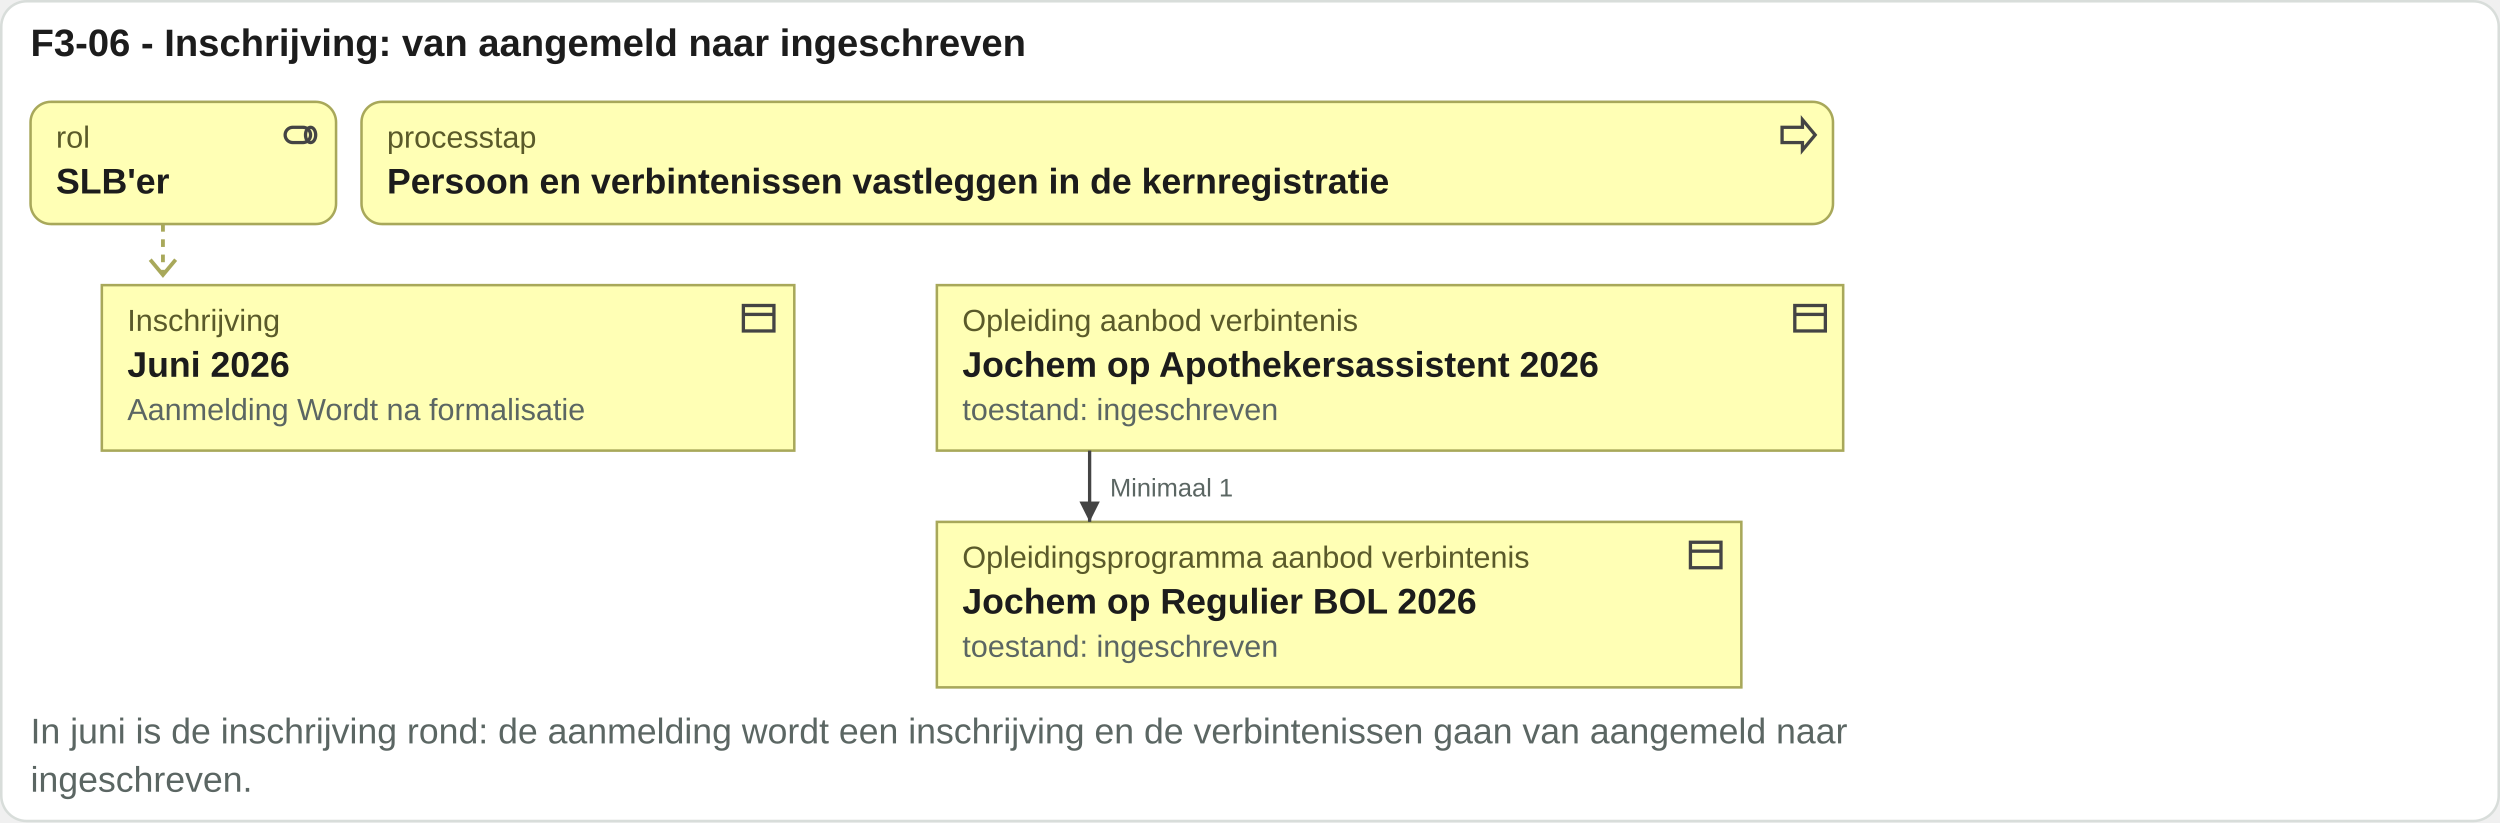
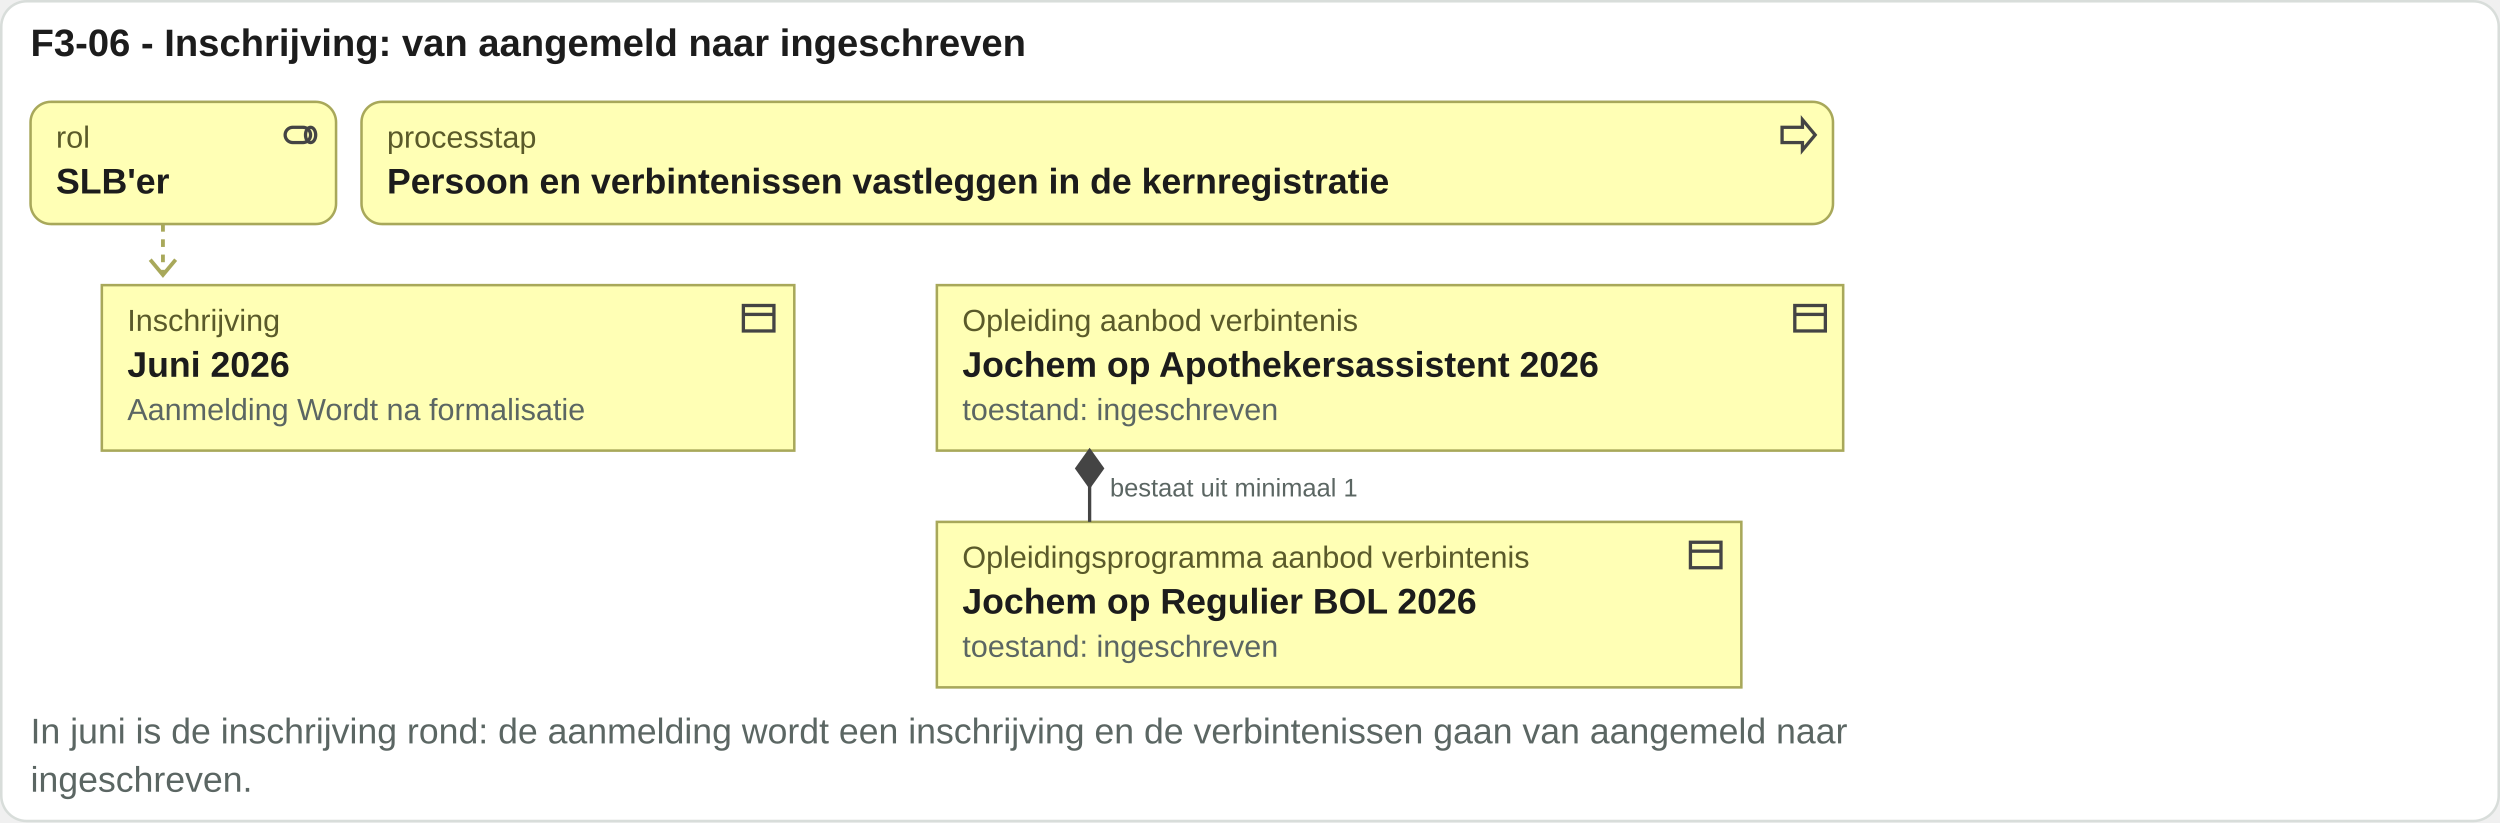
<svg xmlns="http://www.w3.org/2000/svg" viewBox="0 0 982 323" width="982" height="323">
  <rect x="0.5" y="0.5" width="981" height="322" rx="10" fill="#ffffff" stroke="#d8ddda" />
  <text x="12" y="22" font-family="Arial, Helvetica, sans-serif" font-size="15" font-weight="bold" fill="#1c1c1c" text-anchor="start">F3-06 - Inschrijving: van aangemeld naar ingeschreven</text>
  <rect x="12" y="40" width="120" height="48" rx="8" fill="#ffffb5" stroke="#a8a85a" />
  <g transform="translate(110,45)" fill="none" stroke="#444" stroke-width="1.3">
    <rect x="2" y="5" width="10" height="6" rx="3" />
    <ellipse cx="12" cy="8" rx="2" ry="3" />
  </g>
  <text x="22" y="58" font-family="Arial, Helvetica, sans-serif" font-size="12" fill="#5a5a2a" text-anchor="start">rol</text>
  <text x="22" y="76" font-family="Arial, Helvetica, sans-serif" font-size="14" font-weight="bold" fill="#1c1c1c" text-anchor="start">SLB'er</text>
  <rect x="142" y="40" width="578" height="48" rx="8" fill="#ffffb5" stroke="#a8a85a" />
  <g transform="translate(698,45)" fill="none" stroke="#444" stroke-width="1.3">
    <path d="M2 5h8V2l5 6-5 6v-3H2z" />
  </g>
  <text x="152" y="58" font-family="Arial, Helvetica, sans-serif" font-size="12" fill="#5a5a2a" text-anchor="start">processtap</text>
  <text x="152" y="76" font-family="Arial, Helvetica, sans-serif" font-size="14" font-weight="bold" fill="#1c1c1c" text-anchor="start">Persoon en verbintenissen vastleggen in de kernregistratie</text>
  <path d="M64 88 V108" stroke="#a8a85a" stroke-width="1.5" stroke-dasharray="3 3" />
  <path d="M59 102 l5 6 5 -6" fill="none" stroke="#a8a85a" stroke-width="1.5" />
  <rect x="40" y="112" width="272" height="65" rx="0" fill="#ffffb5" stroke="#a8a85a" />
  <g transform="translate(290,117)" fill="none" stroke="#444" stroke-width="1.3">
    <rect x="2" y="3" width="12" height="10" />
    <path d="M2 6.5h12" />
  </g>
  <text x="50" y="130" font-family="Arial, Helvetica, sans-serif" font-size="12" fill="#5a5a2a" text-anchor="start">Inschrijving</text>
  <text x="50" y="148" font-family="Arial, Helvetica, sans-serif" font-size="14" font-weight="bold" fill="#1c1c1c" text-anchor="start">Juni 2026</text>
  <text x="50" y="165" font-family="Arial, Helvetica, sans-serif" font-size="12" fill="#5b6663" text-anchor="start">Aanmelding Wordt na formalisatie</text>
  <rect x="368" y="112" width="356" height="65" rx="0" fill="#ffffb5" stroke="#a8a85a" />
  <g transform="translate(703,117)" fill="none" stroke="#444" stroke-width="1.3">
    <rect x="2" y="3" width="12" height="10" />
    <path d="M2 6.5h12" />
  </g>
  <text x="378" y="130" font-family="Arial, Helvetica, sans-serif" font-size="12" fill="#5a5a2a" text-anchor="start">Opleiding aanbod verbintenis</text>
  <text x="378" y="148" font-family="Arial, Helvetica, sans-serif" font-size="14" font-weight="bold" fill="#1c1c1c" text-anchor="start">Jochem op Apothekersassistent 2026</text>
  <text x="378" y="165" font-family="Arial, Helvetica, sans-serif" font-size="12" fill="#5b6663" text-anchor="start">toestand: ingeschreven</text>
  <rect x="368" y="205" width="316" height="65" rx="0" fill="#ffffb5" stroke="#a8a85a" />
  <g transform="translate(662,210)" fill="none" stroke="#444" stroke-width="1.3">
    <rect x="2" y="3" width="12" height="10" />
    <path d="M2 6.5h12" />
  </g>
  <text x="378" y="223" font-family="Arial, Helvetica, sans-serif" font-size="12" fill="#5a5a2a" text-anchor="start">Opleidingsprogramma aanbod verbintenis</text>
  <text x="378" y="241" font-family="Arial, Helvetica, sans-serif" font-size="14" font-weight="bold" fill="#1c1c1c" text-anchor="start">Jochem op Regulier BOL 2026</text>
  <text x="378" y="258" font-family="Arial, Helvetica, sans-serif" font-size="12" fill="#5b6663" text-anchor="start">toestand: ingeschreven</text>
  <path d="M428 177V205" stroke="#444" stroke-width="1.3" fill="none" />
-   <path d="M428 205l-4 -8h8z" fill="#444" />
-   <text x="436" y="195" font-family="Arial, Helvetica, sans-serif" font-size="10" fill="#5b6663" text-anchor="start">Minimaal 1</text>
+   <path d="M428 177l-5 7l5 7l5 -7z" fill="#444" stroke="#444" stroke-width="1.3" />
+   <text x="436" y="195" font-family="Arial, Helvetica, sans-serif" font-size="10" fill="#5b6663" text-anchor="start">bestaat uit minimaal 1</text>
  <text x="12" y="292" font-family="Arial, Helvetica, sans-serif" font-size="14" fill="#5b6663" text-anchor="start">In juni is de inschrijving rond: de aanmelding wordt een inschrijving en de verbintenissen gaan van aangemeld naar</text>
  <text x="12" y="311" font-family="Arial, Helvetica, sans-serif" font-size="14" fill="#5b6663" text-anchor="start">ingeschreven.</text>
</svg>
